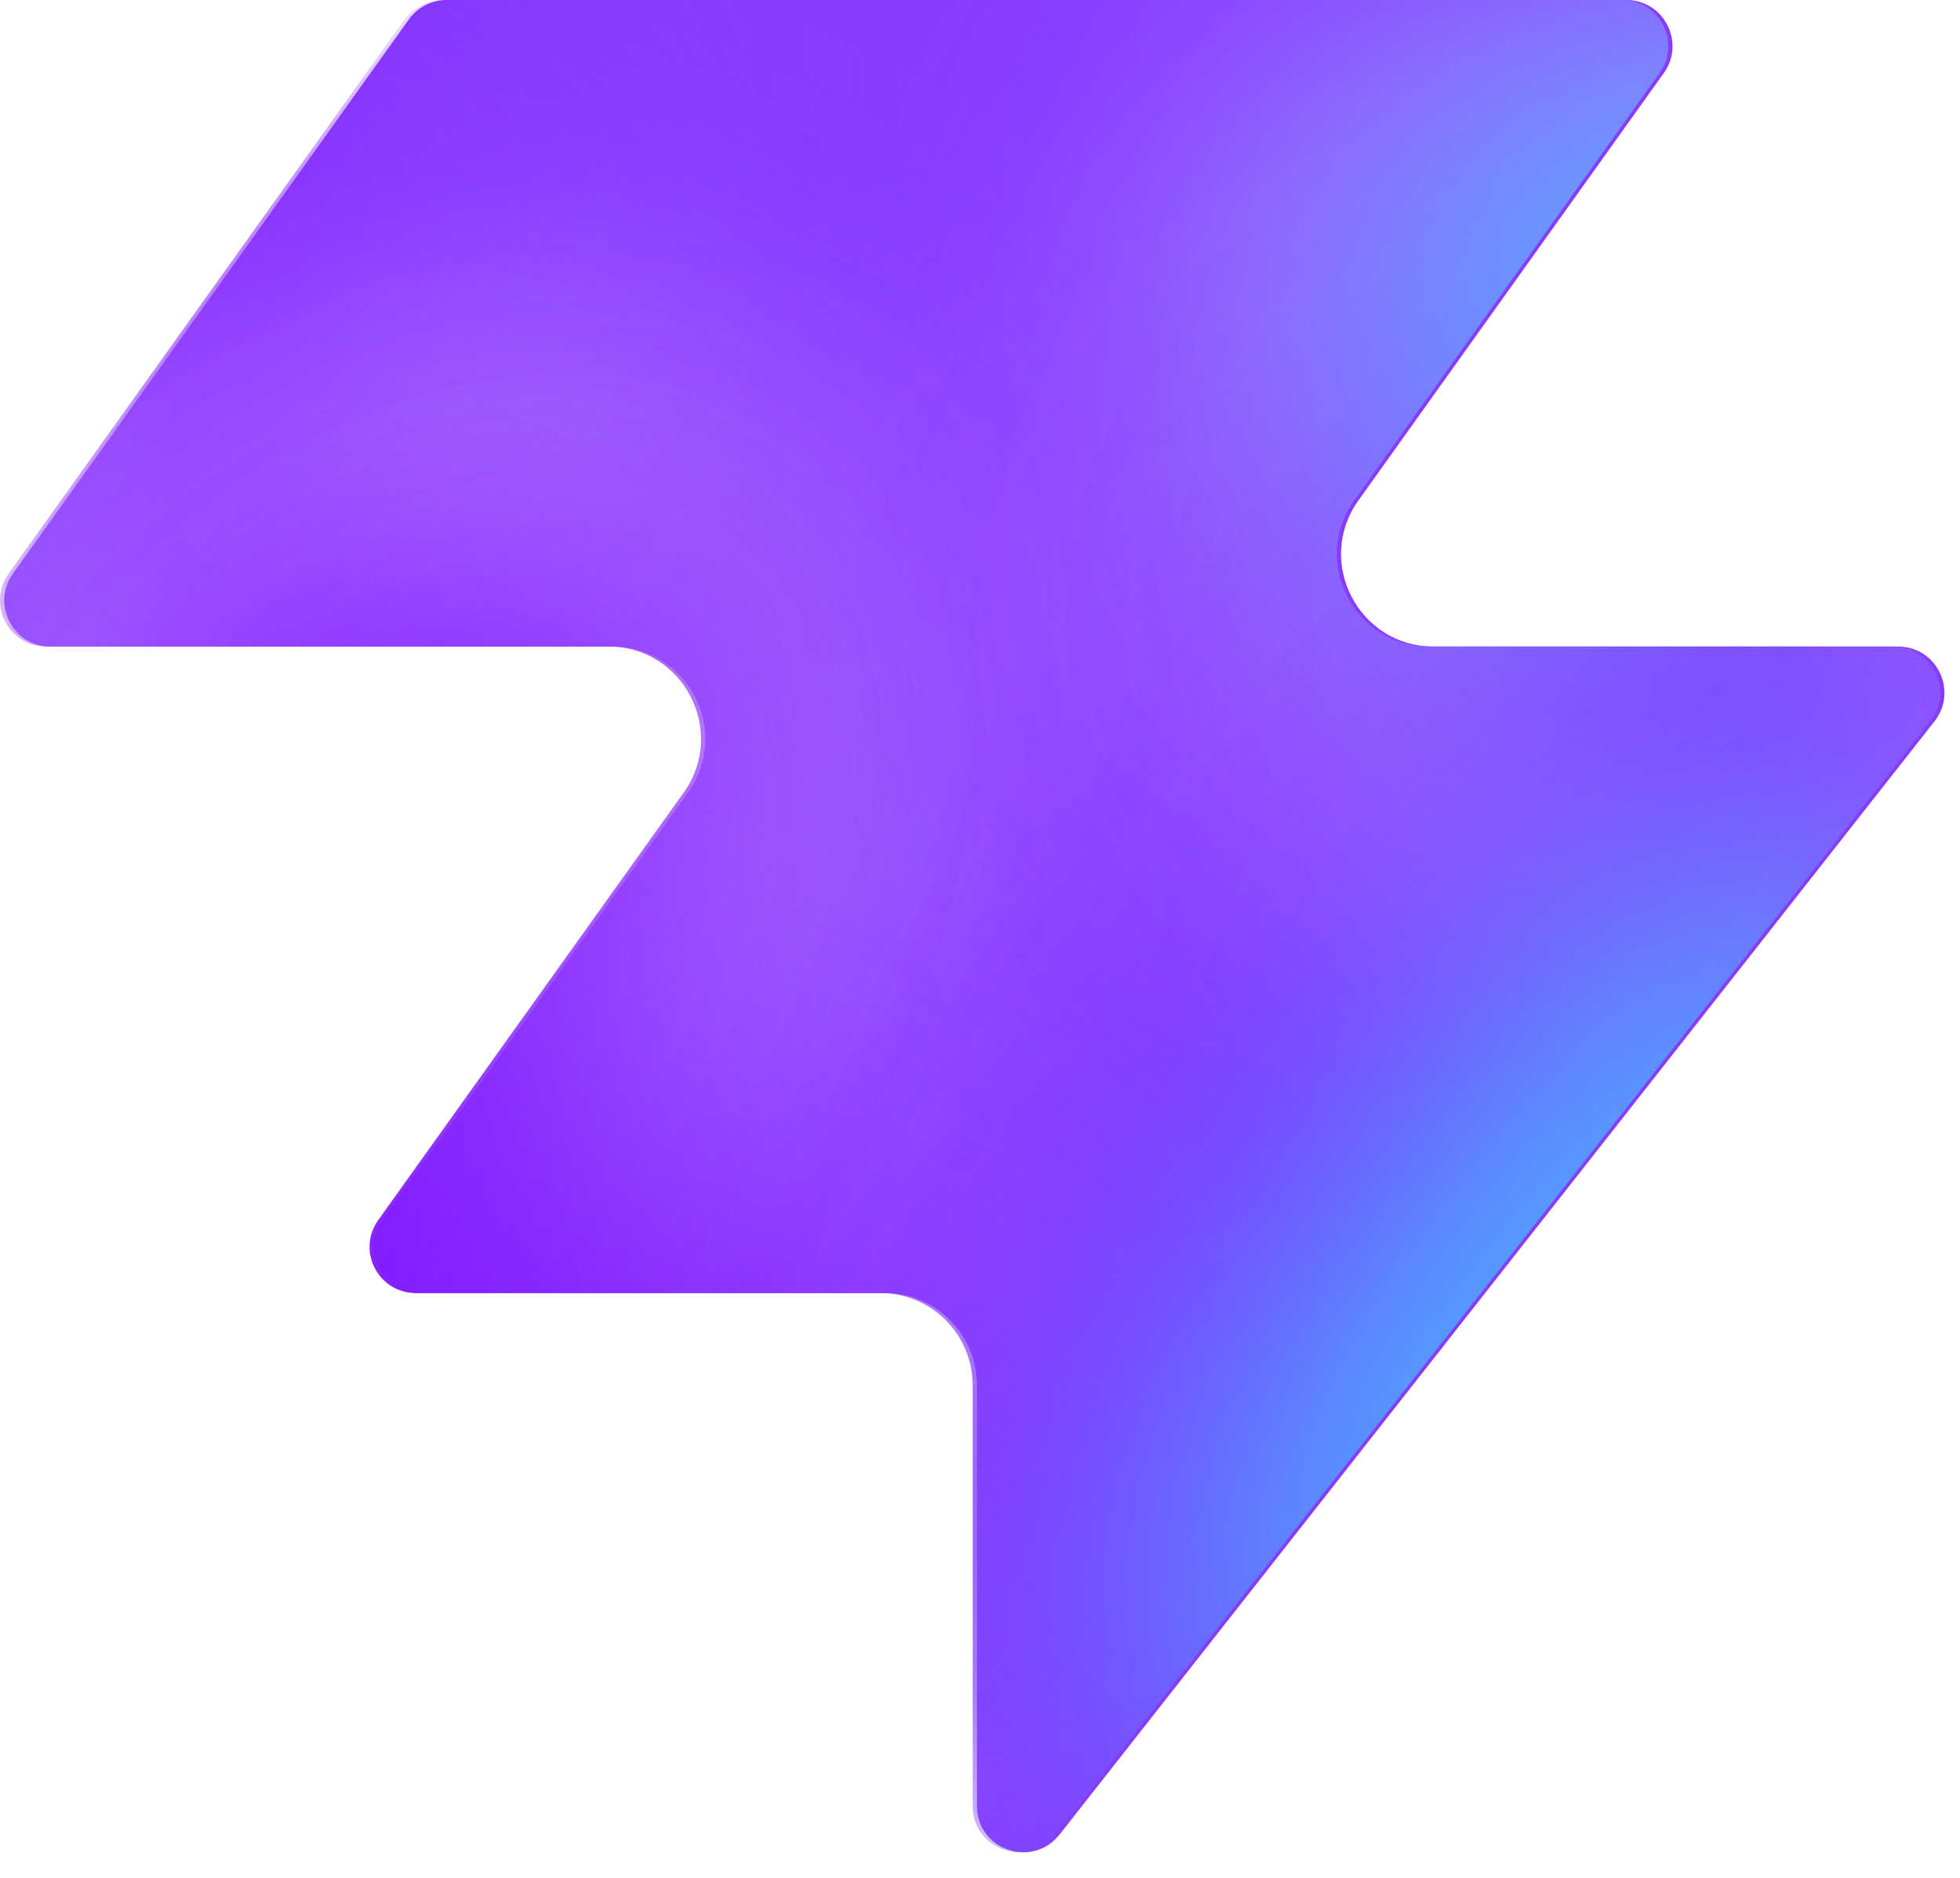
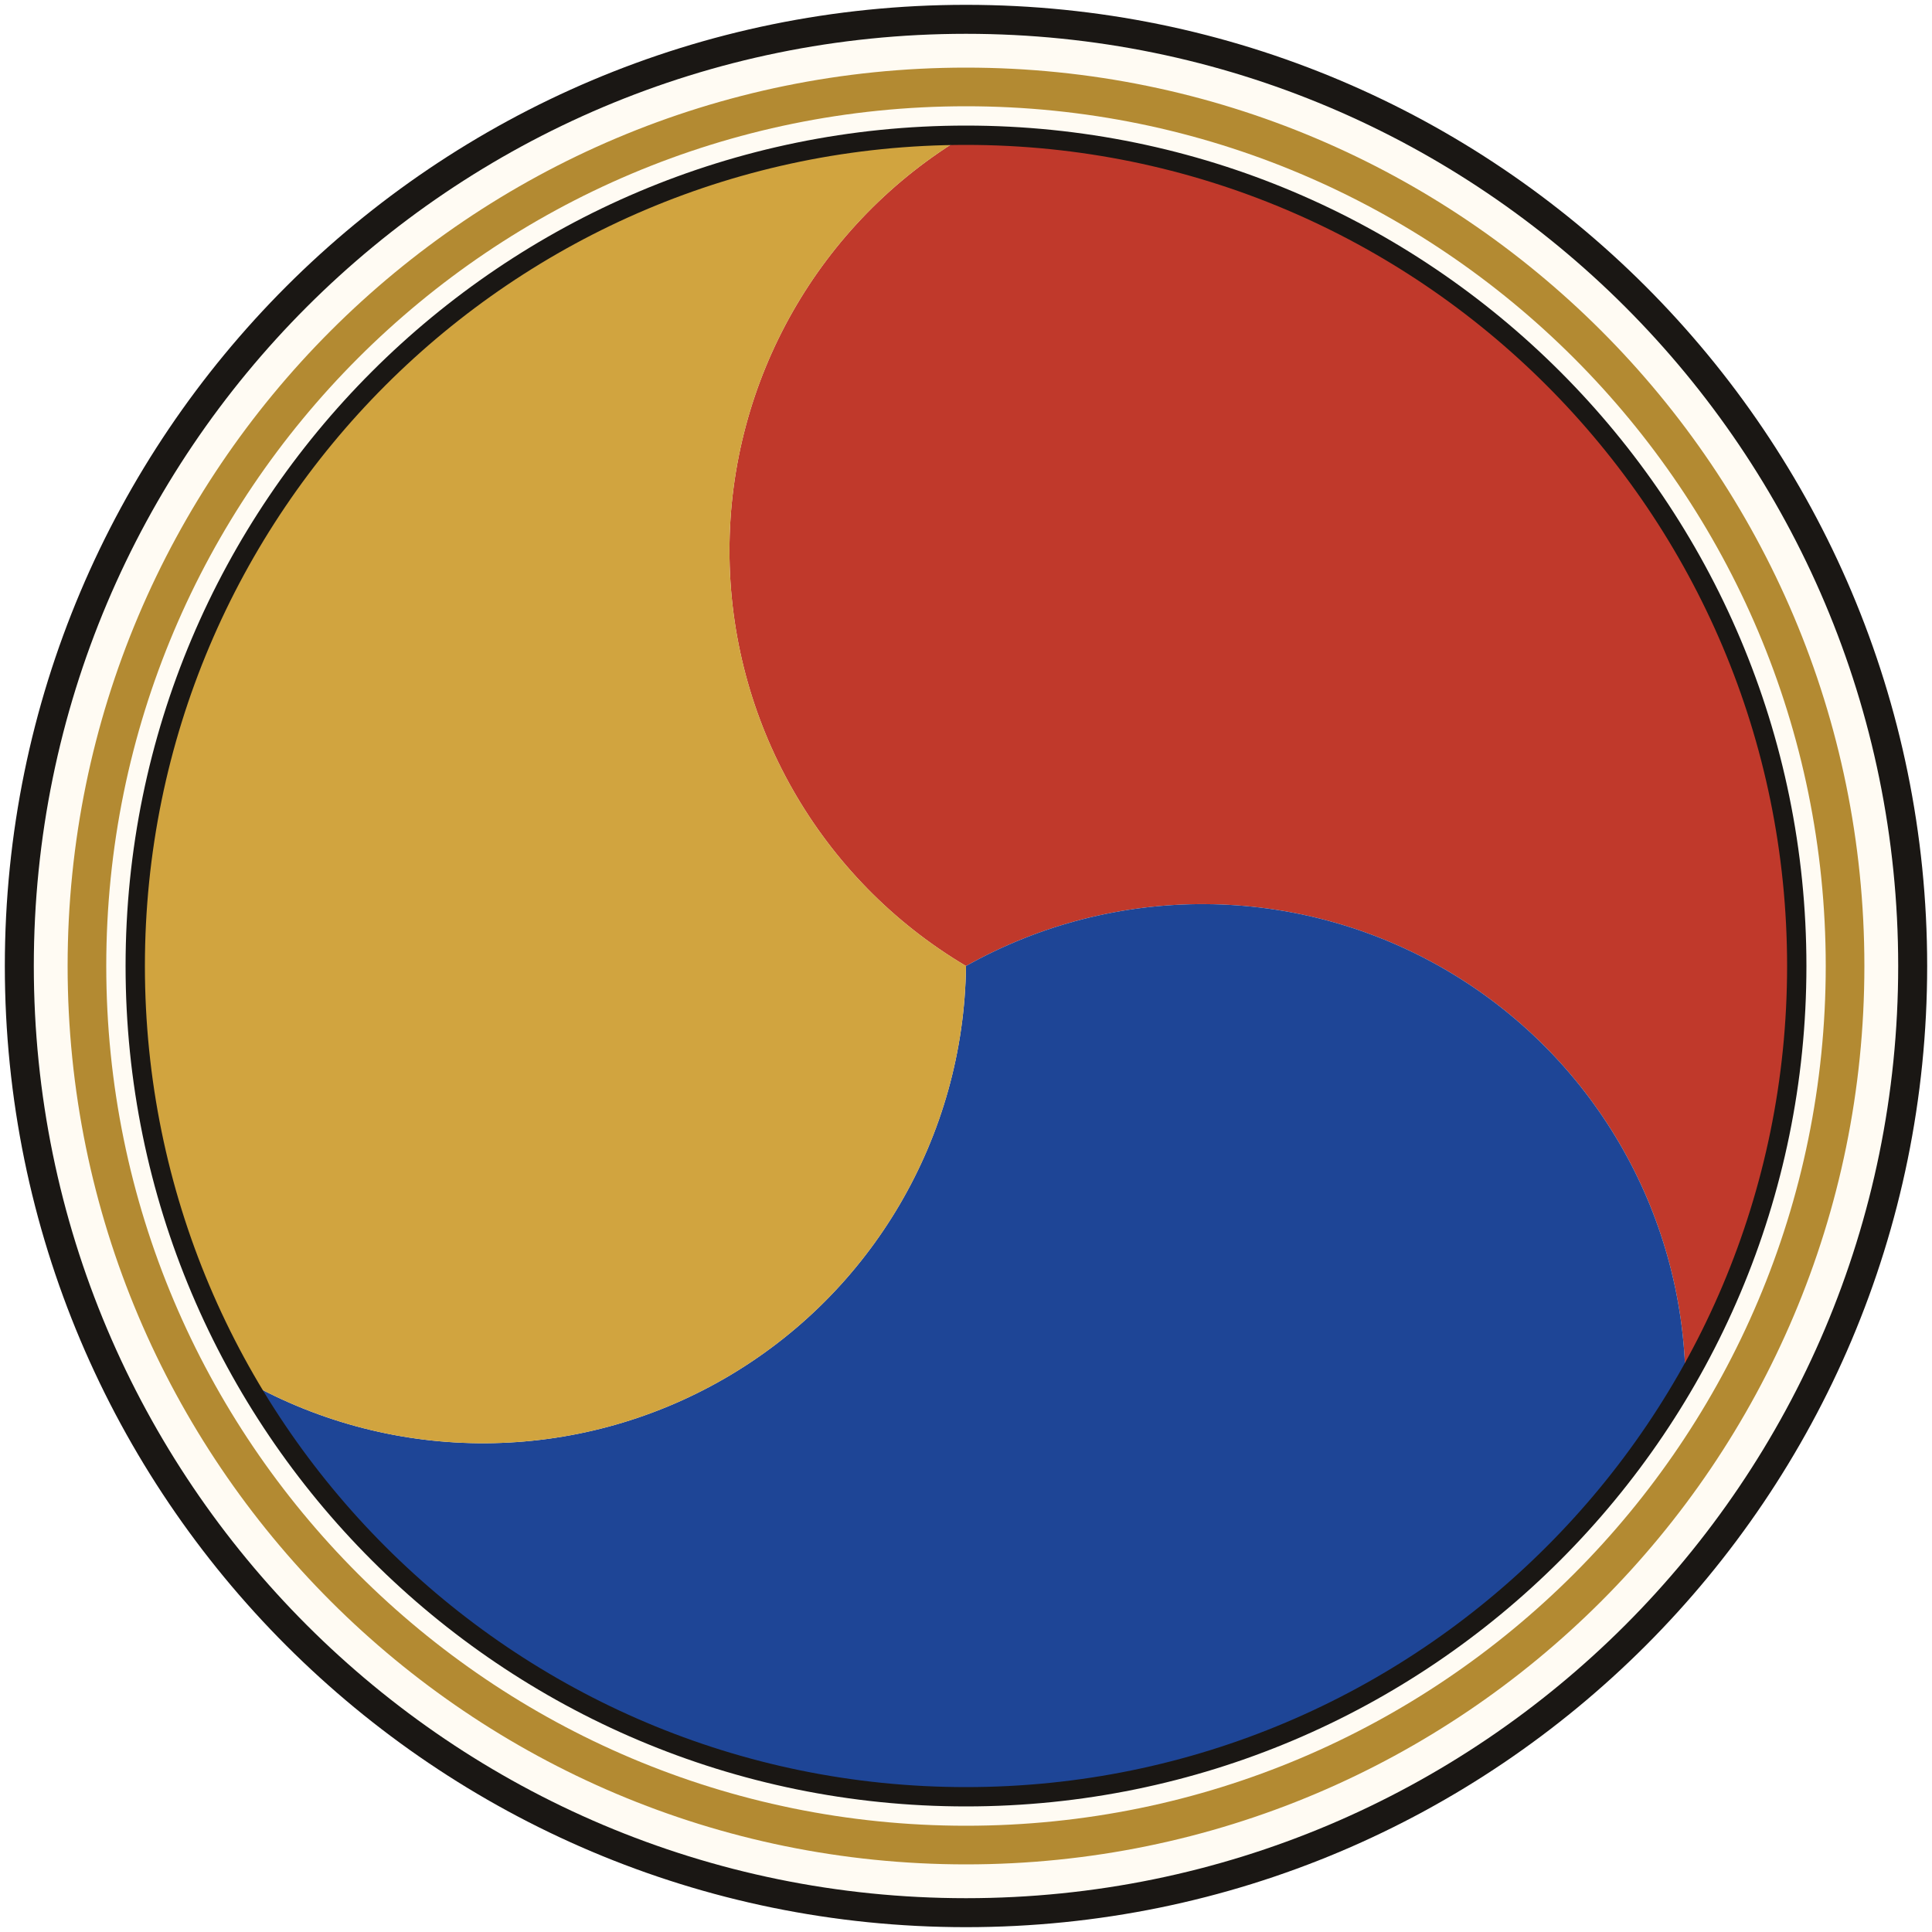
- <svg xmlns="http://www.w3.org/2000/svg" width="48" height="46" fill="none" viewBox="0 0 48 46">
-   <path fill="#863bff" d="M25.946 44.938c-.664.845-2.021.375-2.021-.698V33.937a2.26 2.26 0 0 0-2.262-2.262H10.287c-.92 0-1.456-1.04-.92-1.788l7.48-10.471c1.07-1.497 0-3.578-1.842-3.578H1.237c-.92 0-1.456-1.04-.92-1.788L10.013.474c.214-.297.556-.474.92-.474h28.894c.92 0 1.456 1.04.92 1.788l-7.48 10.471c-1.07 1.498 0 3.579 1.842 3.579h11.377c.943 0 1.473 1.088.89 1.83L25.947 44.94z" style="fill:#863bff;fill:color(display-p3 .525 .23 1);fill-opacity:1" />
-   <mask id="a" width="48" height="46" x="0" y="0" maskUnits="userSpaceOnUse" style="mask-type:alpha">
-     <path fill="#000" d="M25.842 44.938c-.664.844-2.021.375-2.021-.698V33.937a2.26 2.26 0 0 0-2.262-2.262H10.183c-.92 0-1.456-1.04-.92-1.788l7.48-10.471c1.07-1.498 0-3.579-1.842-3.579H1.133c-.92 0-1.456-1.04-.92-1.787L9.91.473c.214-.297.556-.474.92-.474h28.894c.92 0 1.456 1.04.92 1.788l-7.48 10.471c-1.07 1.498 0 3.578 1.842 3.578h11.377c.943 0 1.473 1.088.89 1.832L25.843 44.94z" style="fill:#000;fill-opacity:1" />
-   </mask>
-   <g mask="url(#a)">
-     <g filter="url(#b)">
-       <ellipse cx="5.508" cy="14.704" fill="#ede6ff" rx="5.508" ry="14.704" style="fill:#ede6ff;fill:color(display-p3 .927 .903 1);fill-opacity:1" transform="matrix(.00324 1 1 -.00324 -4.47 31.516)" />
-     </g>
-     <g filter="url(#c)">
-       <ellipse cx="10.399" cy="29.851" fill="#ede6ff" rx="10.399" ry="29.851" style="fill:#ede6ff;fill:color(display-p3 .927 .903 1);fill-opacity:1" transform="matrix(.00324 1 1 -.00324 -39.328 7.883)" />
-     </g>
-     <g filter="url(#d)">
-       <ellipse cx="5.508" cy="30.487" fill="#7e14ff" rx="5.508" ry="30.487" style="fill:#7e14ff;fill:color(display-p3 .492 .077 1);fill-opacity:1" transform="rotate(89.814 -25.913 -14.639)scale(1 -1)" />
-     </g>
-     <g filter="url(#e)">
-       <ellipse cx="5.508" cy="30.599" fill="#7e14ff" rx="5.508" ry="30.599" style="fill:#7e14ff;fill:color(display-p3 .492 .077 1);fill-opacity:1" transform="rotate(89.814 -32.644 -3.334)scale(1 -1)" />
-     </g>
-     <g filter="url(#f)">
-       <ellipse cx="5.508" cy="30.599" fill="#7e14ff" rx="5.508" ry="30.599" style="fill:#7e14ff;fill:color(display-p3 .492 .077 1);fill-opacity:1" transform="matrix(.00324 1 1 -.00324 -34.34 30.47)" />
-     </g>
-     <g filter="url(#g)">
-       <ellipse cx="14.072" cy="22.078" fill="#ede6ff" rx="14.072" ry="22.078" style="fill:#ede6ff;fill:color(display-p3 .927 .903 1);fill-opacity:1" transform="rotate(93.35 24.506 48.493)scale(-1 1)" />
-     </g>
-     <g filter="url(#h)">
-       <ellipse cx="3.47" cy="21.501" fill="#7e14ff" rx="3.47" ry="21.501" style="fill:#7e14ff;fill:color(display-p3 .492 .077 1);fill-opacity:1" transform="rotate(89.009 28.708 47.59)scale(-1 1)" />
-     </g>
-     <g filter="url(#i)">
-       <ellipse cx="3.47" cy="21.501" fill="#7e14ff" rx="3.47" ry="21.501" style="fill:#7e14ff;fill:color(display-p3 .492 .077 1);fill-opacity:1" transform="rotate(89.009 28.708 47.59)scale(-1 1)" />
-     </g>
-     <g filter="url(#j)">
-       <ellipse cx=".387" cy="8.972" fill="#7e14ff" rx="4.407" ry="29.108" style="fill:#7e14ff;fill:color(display-p3 .492 .077 1);fill-opacity:1" transform="rotate(39.51 .387 8.972)" />
-     </g>
-     <g filter="url(#k)">
-       <ellipse cx="47.523" cy="-6.092" fill="#7e14ff" rx="4.407" ry="29.108" style="fill:#7e14ff;fill:color(display-p3 .492 .077 1);fill-opacity:1" transform="rotate(37.892 47.523 -6.092)" />
-     </g>
-     <g filter="url(#l)">
-       <ellipse cx="41.412" cy="6.333" fill="#47bfff" rx="5.971" ry="9.665" style="fill:#47bfff;fill:color(display-p3 .28 .748 1);fill-opacity:1" transform="rotate(37.892 41.412 6.333)" />
-     </g>
-     <g filter="url(#m)">
-       <ellipse cx="-1.879" cy="38.332" fill="#7e14ff" rx="4.407" ry="29.108" style="fill:#7e14ff;fill:color(display-p3 .492 .077 1);fill-opacity:1" transform="rotate(37.892 -1.88 38.332)" />
-     </g>
-     <g filter="url(#n)">
-       <ellipse cx="-1.879" cy="38.332" fill="#7e14ff" rx="4.407" ry="29.108" style="fill:#7e14ff;fill:color(display-p3 .492 .077 1);fill-opacity:1" transform="rotate(37.892 -1.88 38.332)" />
-     </g>
-     <g filter="url(#o)">
-       <ellipse cx="35.651" cy="29.907" fill="#7e14ff" rx="4.407" ry="29.108" style="fill:#7e14ff;fill:color(display-p3 .492 .077 1);fill-opacity:1" transform="rotate(37.892 35.651 29.907)" />
-     </g>
-     <g filter="url(#p)">
-       <ellipse cx="38.418" cy="32.4" fill="#47bfff" rx="5.971" ry="15.297" style="fill:#47bfff;fill:color(display-p3 .28 .748 1);fill-opacity:1" transform="rotate(37.892 38.418 32.4)" />
-     </g>
-   </g>
-   <defs>
-     <filter id="b" width="60.045" height="41.654" x="-19.77" y="16.149" color-interpolation-filters="sRGB" filterUnits="userSpaceOnUse">
-       <feFlood flood-opacity="0" result="BackgroundImageFix" />
-       <feBlend in="SourceGraphic" in2="BackgroundImageFix" result="shape" />
-       <feGaussianBlur result="effect1_foregroundBlur_2002_17158" stdDeviation="7.659" />
-     </filter>
-     <filter id="c" width="90.34" height="51.437" x="-54.613" y="-7.533" color-interpolation-filters="sRGB" filterUnits="userSpaceOnUse">
-       <feFlood flood-opacity="0" result="BackgroundImageFix" />
-       <feBlend in="SourceGraphic" in2="BackgroundImageFix" result="shape" />
-       <feGaussianBlur result="effect1_foregroundBlur_2002_17158" stdDeviation="7.659" />
-     </filter>
-     <filter id="d" width="79.355" height="29.4" x="-49.64" y="2.03" color-interpolation-filters="sRGB" filterUnits="userSpaceOnUse">
-       <feFlood flood-opacity="0" result="BackgroundImageFix" />
-       <feBlend in="SourceGraphic" in2="BackgroundImageFix" result="shape" />
-       <feGaussianBlur result="effect1_foregroundBlur_2002_17158" stdDeviation="4.596" />
-     </filter>
-     <filter id="e" width="79.579" height="29.4" x="-45.045" y="20.029" color-interpolation-filters="sRGB" filterUnits="userSpaceOnUse">
-       <feFlood flood-opacity="0" result="BackgroundImageFix" />
-       <feBlend in="SourceGraphic" in2="BackgroundImageFix" result="shape" />
-       <feGaussianBlur result="effect1_foregroundBlur_2002_17158" stdDeviation="4.596" />
-     </filter>
-     <filter id="f" width="79.579" height="29.4" x="-43.513" y="21.178" color-interpolation-filters="sRGB" filterUnits="userSpaceOnUse">
-       <feFlood flood-opacity="0" result="BackgroundImageFix" />
-       <feBlend in="SourceGraphic" in2="BackgroundImageFix" result="shape" />
-       <feGaussianBlur result="effect1_foregroundBlur_2002_17158" stdDeviation="4.596" />
-     </filter>
-     <filter id="g" width="74.749" height="58.852" x="15.756" y="-17.901" color-interpolation-filters="sRGB" filterUnits="userSpaceOnUse">
-       <feFlood flood-opacity="0" result="BackgroundImageFix" />
-       <feBlend in="SourceGraphic" in2="BackgroundImageFix" result="shape" />
-       <feGaussianBlur result="effect1_foregroundBlur_2002_17158" stdDeviation="7.659" />
-     </filter>
-     <filter id="h" width="61.377" height="25.362" x="23.548" y="2.284" color-interpolation-filters="sRGB" filterUnits="userSpaceOnUse">
-       <feFlood flood-opacity="0" result="BackgroundImageFix" />
-       <feBlend in="SourceGraphic" in2="BackgroundImageFix" result="shape" />
-       <feGaussianBlur result="effect1_foregroundBlur_2002_17158" stdDeviation="4.596" />
-     </filter>
-     <filter id="i" width="61.377" height="25.362" x="23.548" y="2.284" color-interpolation-filters="sRGB" filterUnits="userSpaceOnUse">
-       <feFlood flood-opacity="0" result="BackgroundImageFix" />
-       <feBlend in="SourceGraphic" in2="BackgroundImageFix" result="shape" />
-       <feGaussianBlur result="effect1_foregroundBlur_2002_17158" stdDeviation="4.596" />
-     </filter>
-     <filter id="j" width="56.045" height="63.649" x="-27.636" y="-22.853" color-interpolation-filters="sRGB" filterUnits="userSpaceOnUse">
-       <feFlood flood-opacity="0" result="BackgroundImageFix" />
-       <feBlend in="SourceGraphic" in2="BackgroundImageFix" result="shape" />
-       <feGaussianBlur result="effect1_foregroundBlur_2002_17158" stdDeviation="4.596" />
-     </filter>
-     <filter id="k" width="54.814" height="64.646" x="20.116" y="-38.415" color-interpolation-filters="sRGB" filterUnits="userSpaceOnUse">
-       <feFlood flood-opacity="0" result="BackgroundImageFix" />
-       <feBlend in="SourceGraphic" in2="BackgroundImageFix" result="shape" />
-       <feGaussianBlur result="effect1_foregroundBlur_2002_17158" stdDeviation="4.596" />
-     </filter>
-     <filter id="l" width="33.541" height="35.313" x="24.641" y="-11.323" color-interpolation-filters="sRGB" filterUnits="userSpaceOnUse">
-       <feFlood flood-opacity="0" result="BackgroundImageFix" />
-       <feBlend in="SourceGraphic" in2="BackgroundImageFix" result="shape" />
-       <feGaussianBlur result="effect1_foregroundBlur_2002_17158" stdDeviation="4.596" />
-     </filter>
-     <filter id="m" width="54.814" height="64.646" x="-29.286" y="6.009" color-interpolation-filters="sRGB" filterUnits="userSpaceOnUse">
-       <feFlood flood-opacity="0" result="BackgroundImageFix" />
-       <feBlend in="SourceGraphic" in2="BackgroundImageFix" result="shape" />
-       <feGaussianBlur result="effect1_foregroundBlur_2002_17158" stdDeviation="4.596" />
-     </filter>
-     <filter id="n" width="54.814" height="64.646" x="-29.286" y="6.009" color-interpolation-filters="sRGB" filterUnits="userSpaceOnUse">
-       <feFlood flood-opacity="0" result="BackgroundImageFix" />
-       <feBlend in="SourceGraphic" in2="BackgroundImageFix" result="shape" />
-       <feGaussianBlur result="effect1_foregroundBlur_2002_17158" stdDeviation="4.596" />
-     </filter>
-     <filter id="o" width="54.814" height="64.646" x="8.244" y="-2.416" color-interpolation-filters="sRGB" filterUnits="userSpaceOnUse">
-       <feFlood flood-opacity="0" result="BackgroundImageFix" />
-       <feBlend in="SourceGraphic" in2="BackgroundImageFix" result="shape" />
-       <feGaussianBlur result="effect1_foregroundBlur_2002_17158" stdDeviation="4.596" />
-     </filter>
-     <filter id="p" width="39.409" height="43.623" x="18.713" y="10.588" color-interpolation-filters="sRGB" filterUnits="userSpaceOnUse">
-       <feFlood flood-opacity="0" result="BackgroundImageFix" />
-       <feBlend in="SourceGraphic" in2="BackgroundImageFix" result="shape" />
-       <feGaussianBlur result="effect1_foregroundBlur_2002_17158" stdDeviation="4.596" />
-     </filter>
-   </defs>
+ <svg xmlns="http://www.w3.org/2000/svg" viewBox="0 0 100 100">
+   <circle cx="50" cy="50" r="49" fill="#fffbf3" stroke="#1a1714" stroke-width="1.5" />
+   <circle cx="50" cy="50" r="45.5" fill="none" stroke="#b38a32" stroke-width="2" />
+   <path fill="#c0392b" d="M50 50A25 25 0 0 1 50 7A43 43 0 0 1 87.24 71.5A25 25 0 0 0 50 50Z" />
+   <path fill="#1e4596" d="M50 50A25 25 0 0 1 87.24 71.5A43 43 0 0 1 12.76 71.5A25 25 0 0 0 50 50Z" />
+   <path fill="#d1a43f" d="M50 50A25 25 0 0 1 12.76 71.5A43 43 0 0 1 50 7A25 25 0 0 0 50 50Z" />
+   <circle cx="50" cy="50" r="43" fill="none" stroke="#1a1714" stroke-width="1" />
</svg>
